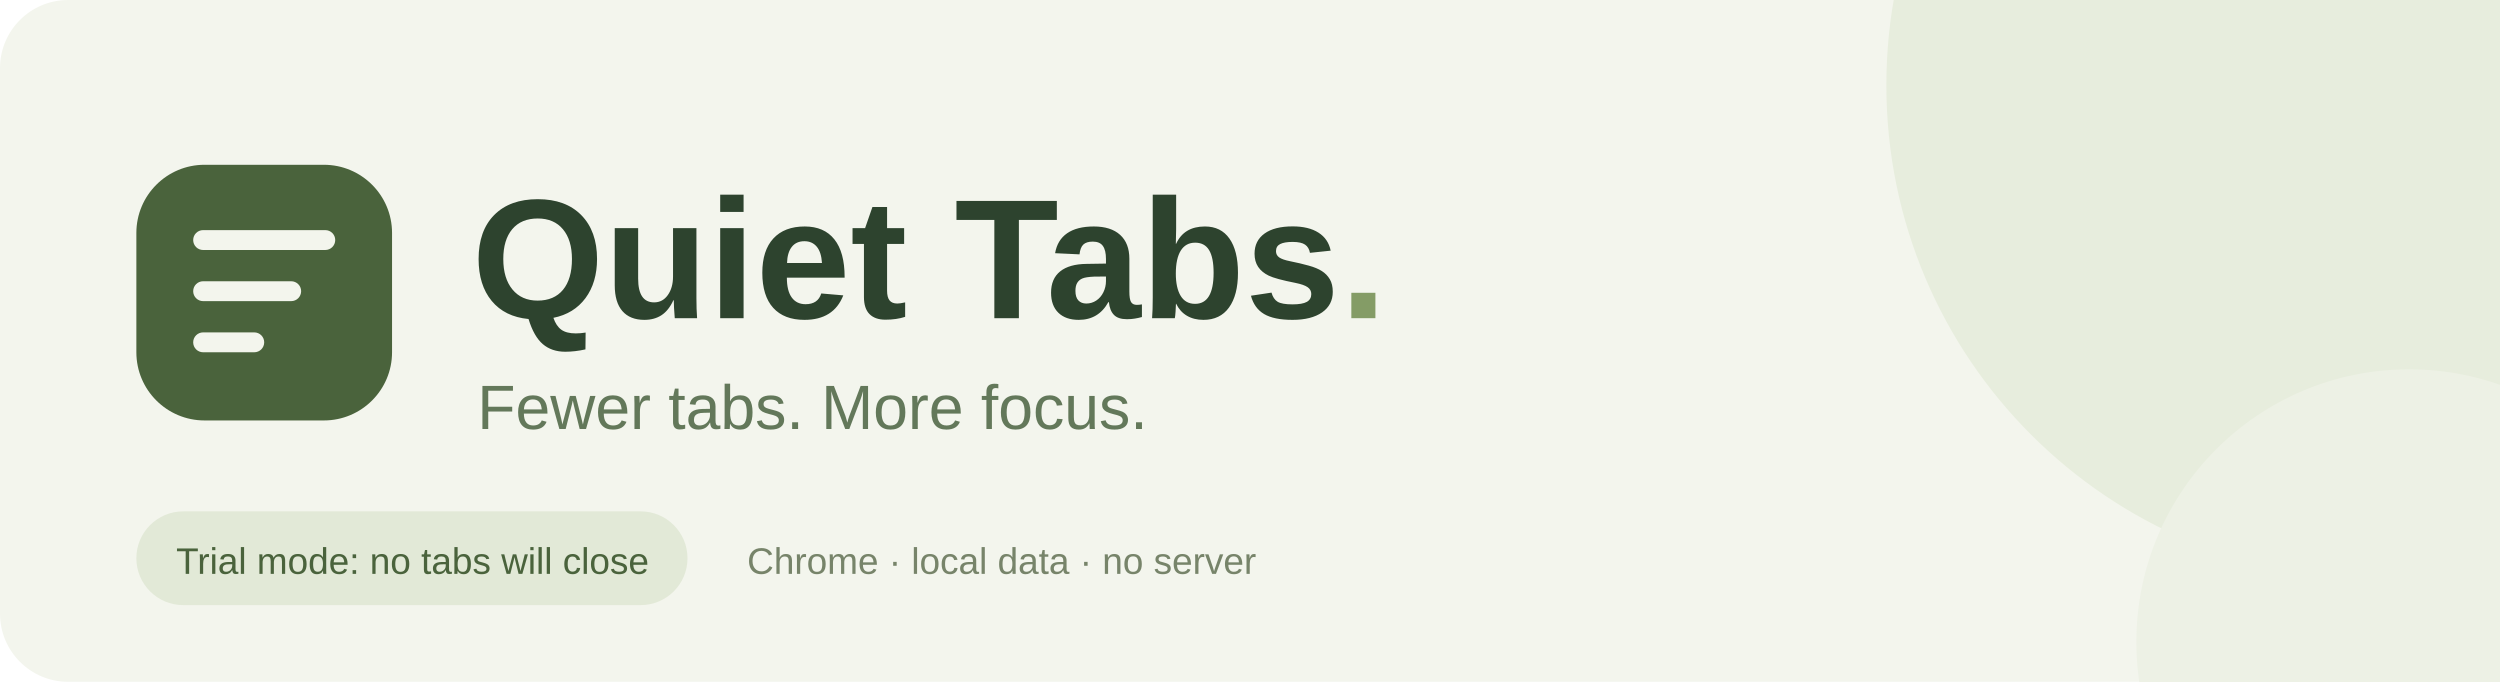
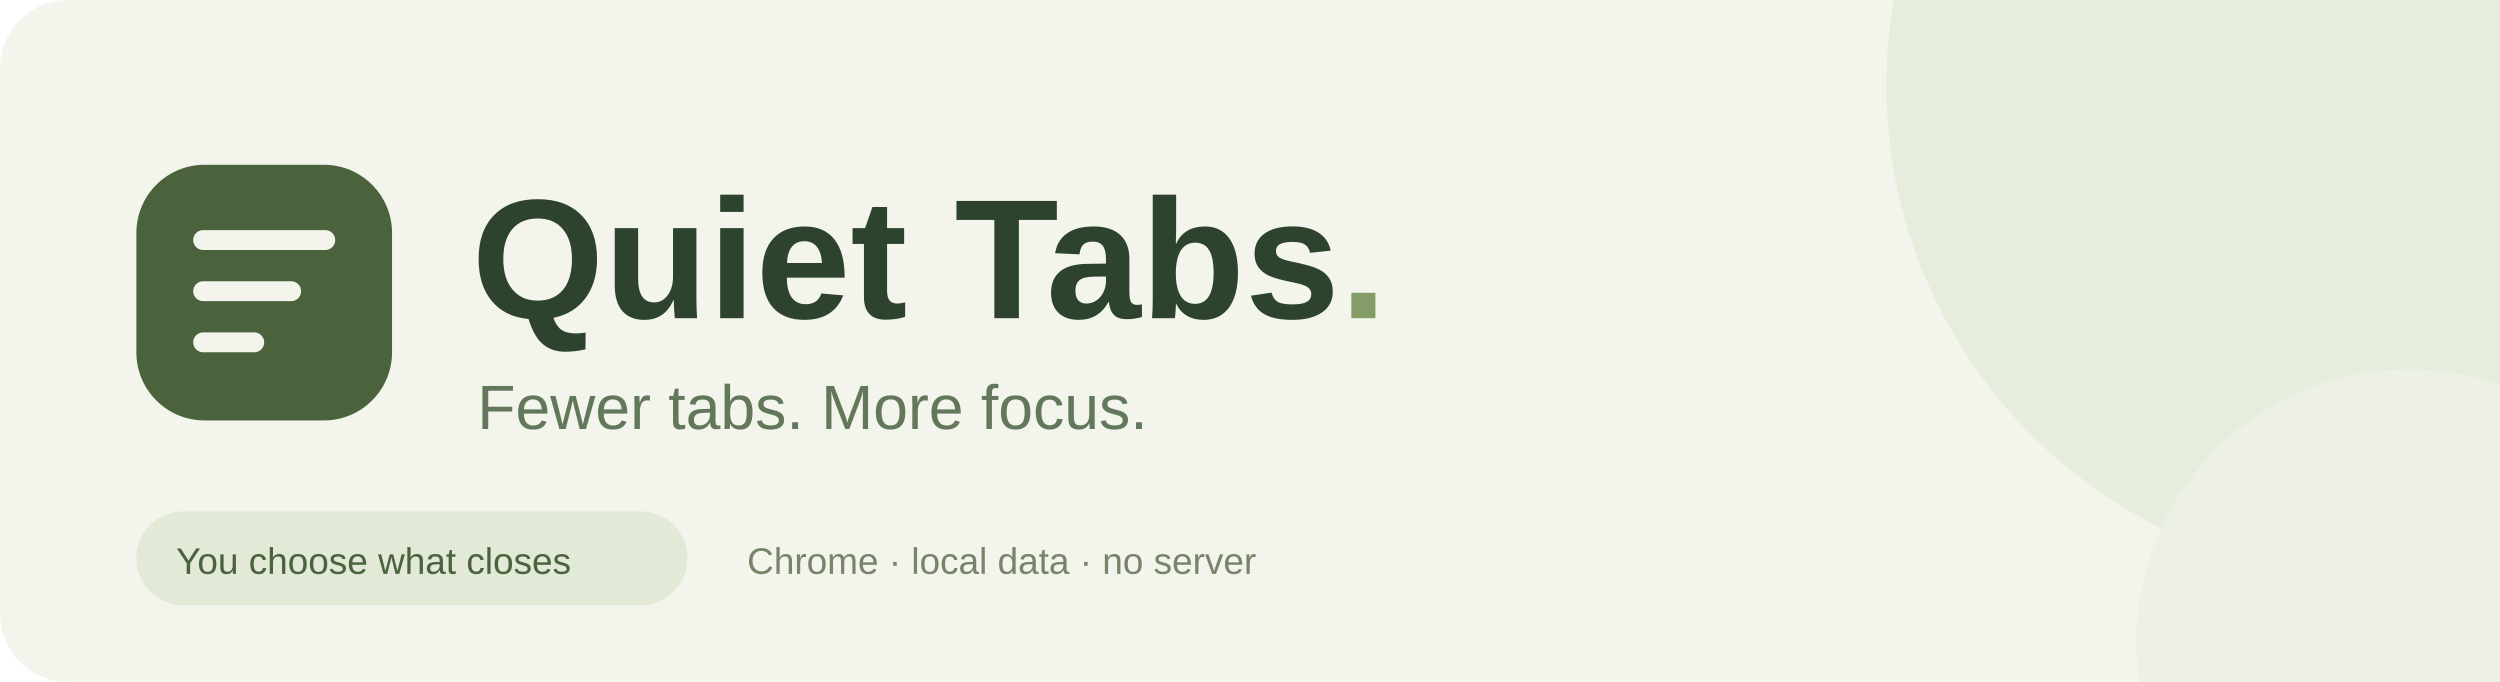
<svg xmlns="http://www.w3.org/2000/svg" width="880" height="240" viewBox="0 0 880 240" role="img" aria-labelledby="title description">
  <rect width="880" height="240" rx="24" fill="#f3f5ed" />
  <circle cx="838" cy="30" r="174" fill="#e7eddd" />
  <circle cx="848" cy="226" r="96" fill="#edf1e5" />
  <rect x="48" y="58" width="90" height="90" rx="24" fill="#4a633c" />
  <g fill="#f3f5ed">
    <rect x="68" y="81" width="50" height="7" rx="3.5" />
    <rect x="68" y="99" width="38" height="7" rx="3.5" />
    <rect x="68" y="117" width="25" height="7" rx="3.5" />
  </g>
  <g font-family="-apple-system, BlinkMacSystemFont, 'Segoe UI', Arial, sans-serif">
    <text x="166" y="112" font-size="60" font-weight="700" fill="#2d432e">Quiet Tabs<tspan fill="#849c66">.</tspan>
    </text>
    <text x="168" y="151" font-size="22" fill="#63785a">Fewer tabs. More focus.</text>
    <rect x="48" y="180" width="194" height="33" rx="16.5" fill="#e2e9d7" />
-     <text x="62" y="202" font-size="13" fill="#4a633c">Trial mode: no tabs will close</text>
+     <text x="62" y="202" font-size="13" fill="#4a633c">You choose what closes</text>
    <text x="263" y="202" font-size="13" fill="#77846a">Chrome · local data · no server</text>
  </g>
</svg>
